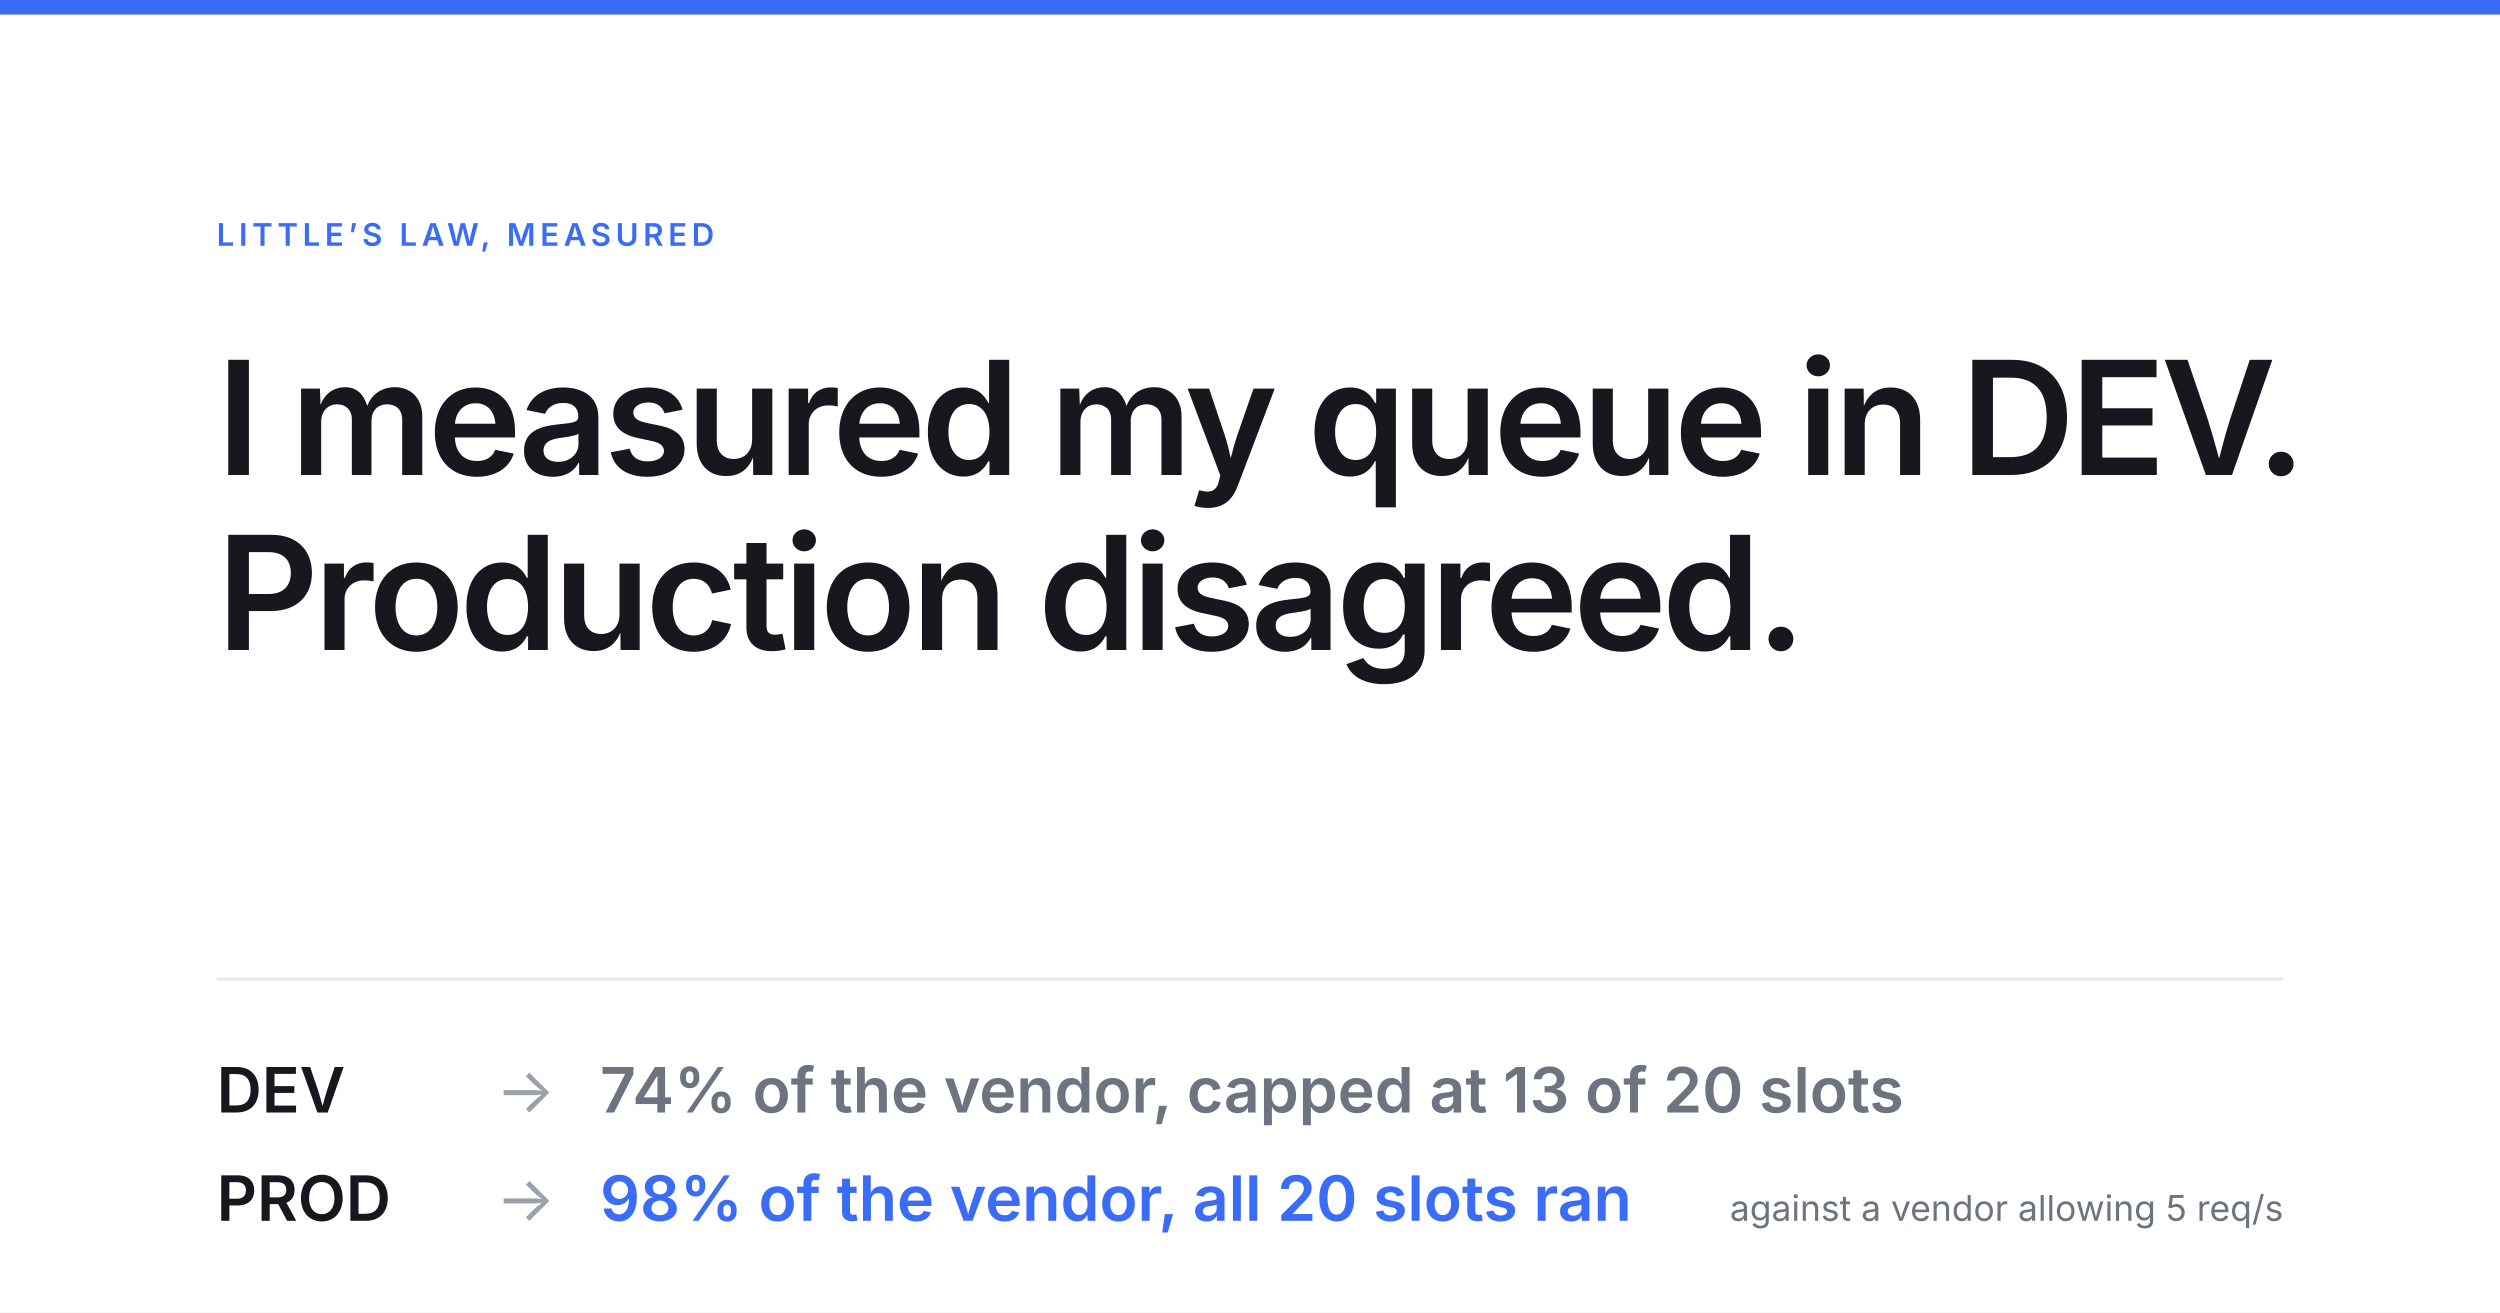
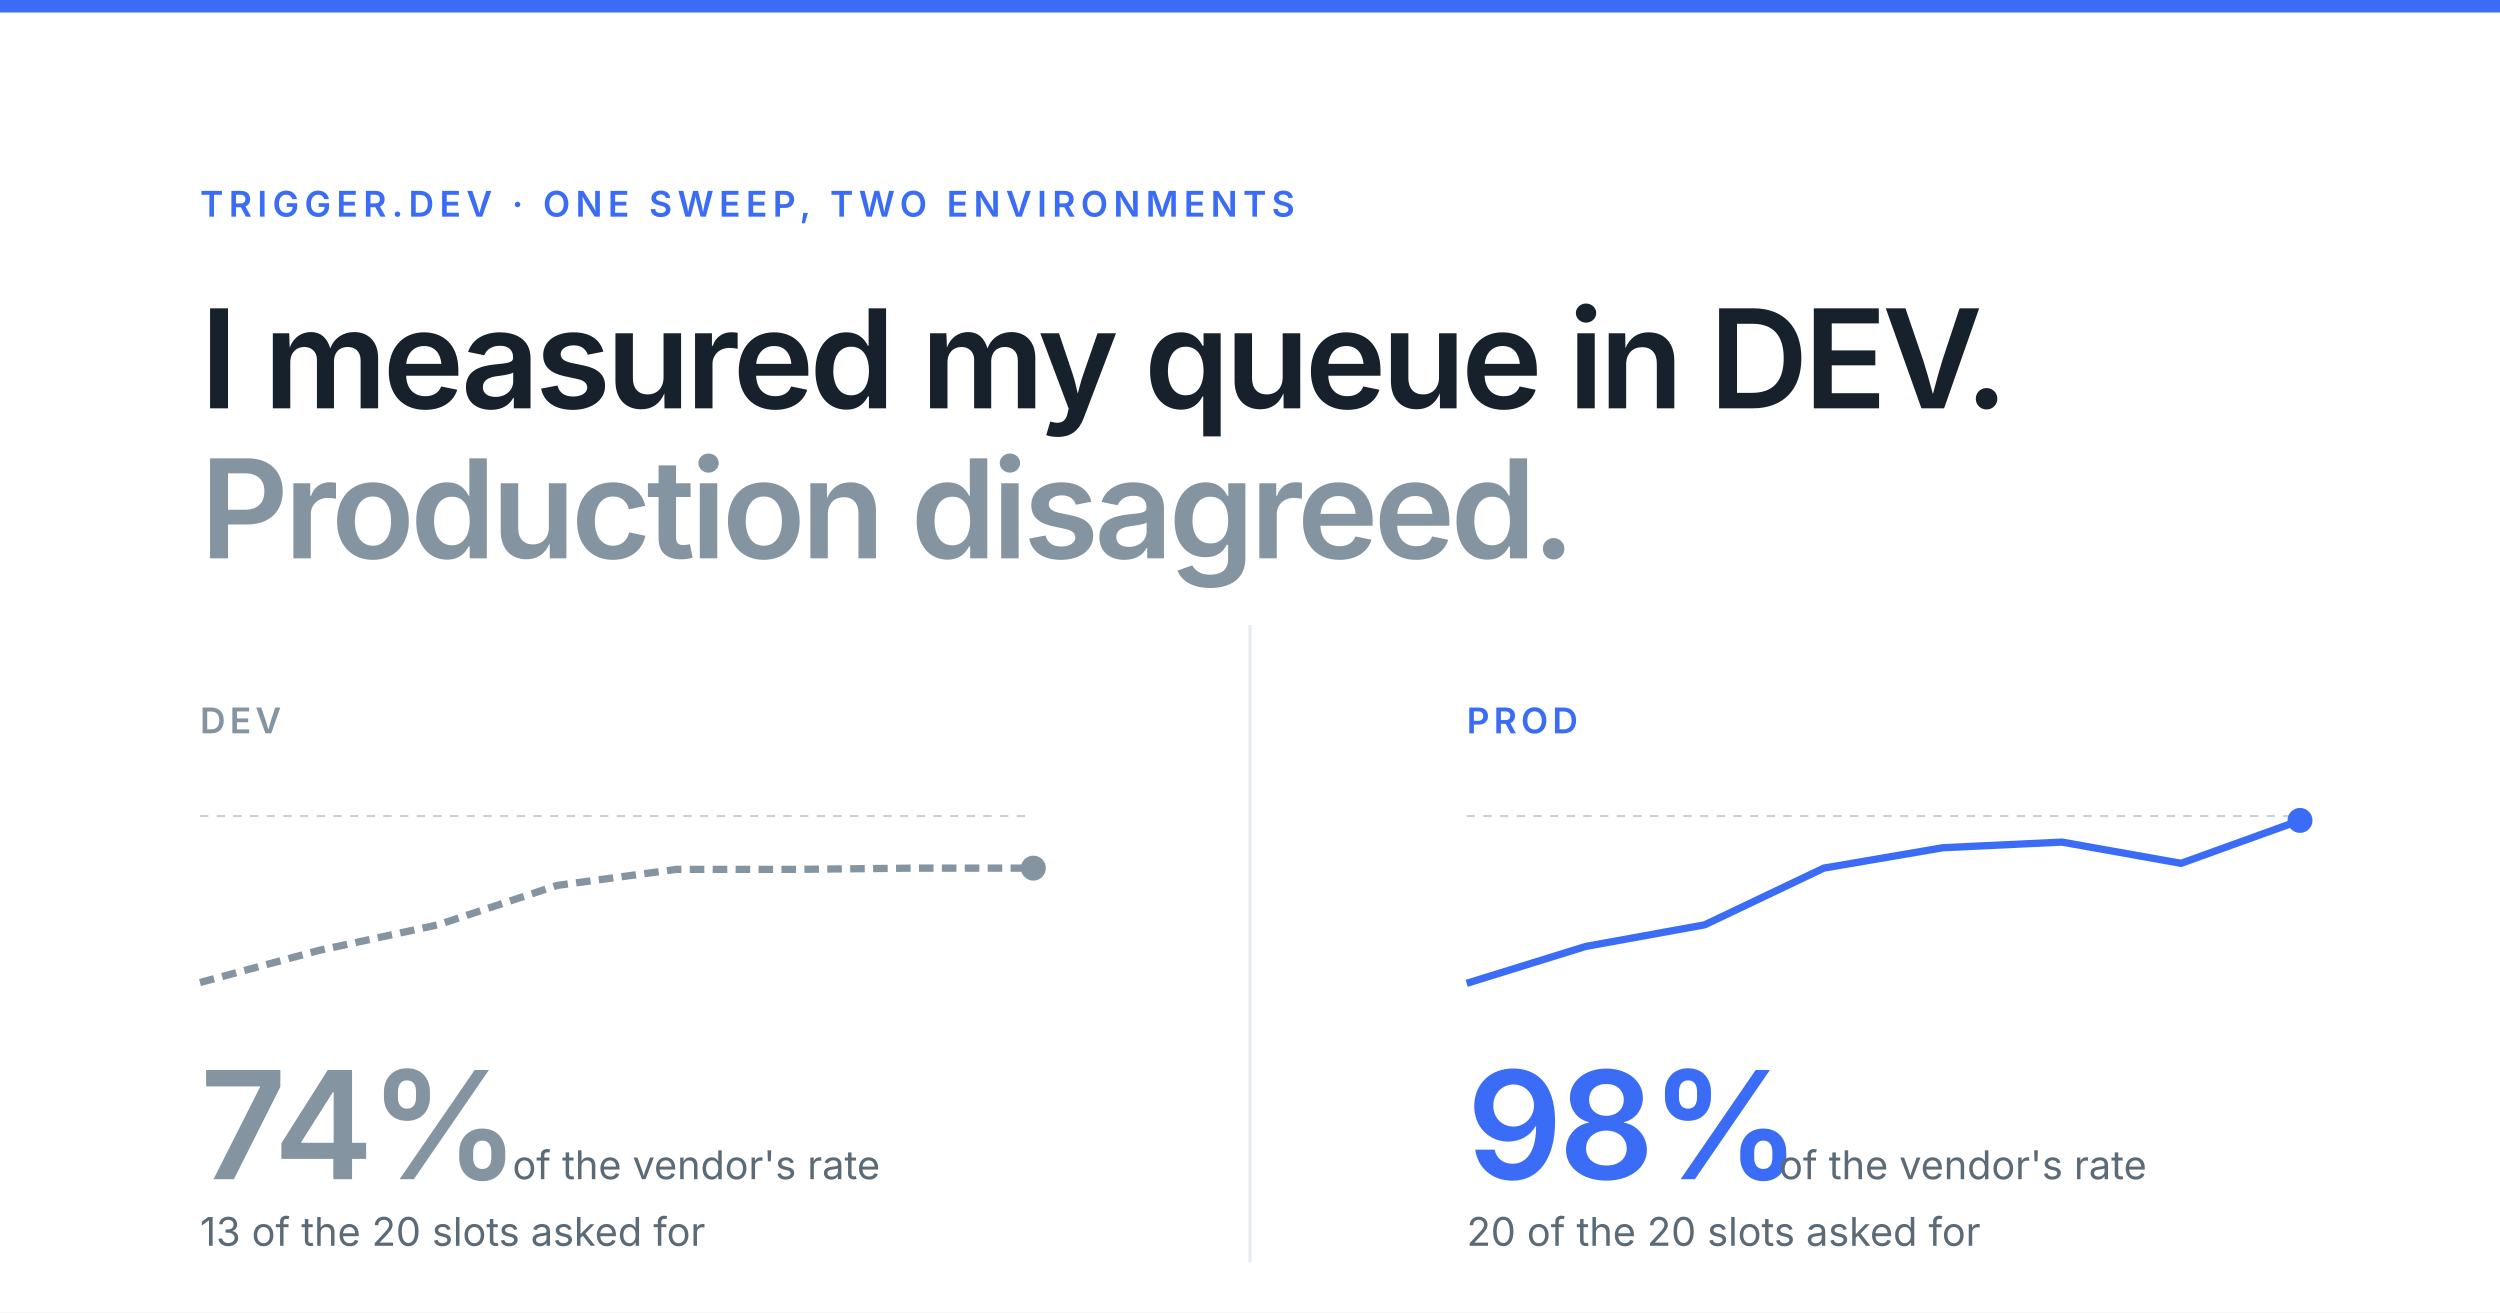
<svg xmlns="http://www.w3.org/2000/svg" viewBox="0 0 1200 630" width="1200" height="630" role="img" aria-labelledby="t d">
  <rect width="1200" height="630" fill="#ffffff" />
-   <rect x="0" y="0" width="1200" height="7" fill="#3b6cf6" />
+   <rect x="0" y="0" width="1200" height="6" fill="#3b6cf6" />
+   <line x1="600" y1="300" x2="600" y2="606" stroke="#e6ebef" stroke-width="1.5" />
  <g font-family="Inter, ui-sans-serif, system-ui, -apple-system, 'Segoe UI', sans-serif">
-     <text x="104" y="118" font-size="15" font-weight="600" letter-spacing="2.2" fill="#3b6cf6">LITTLE’S LAW, MEASURED</text>
-     <text x="104" y="228" font-size="76" font-weight="600" letter-spacing="-2.4" fill="#16181d">I measured my queue in DEV.</text>
-     <text x="104" y="312" font-size="76" font-weight="600" letter-spacing="-2.4" fill="#16181d">Production disagreed.</text>
-     <line x1="104" y1="470" x2="1096" y2="470" stroke="#e7e9ec" stroke-width="1.5" />
-     <text x="104" y="534" font-size="30" font-weight="600" fill="#16181d">DEV</text>
-     <text x="238" y="534" font-size="30" fill="#9aa1ab">→</text>
-     <text x="288" y="534" font-size="30" font-weight="600" fill="#6d7480">74% of the vendor, capped at 13 of 20 slots</text>
-     <text x="104" y="586" font-size="30" font-weight="600" fill="#16181d">PROD</text>
-     <text x="238" y="586" font-size="30" fill="#9aa1ab">→</text>
-     <text x="288" y="586" font-size="30" font-weight="600" fill="#3b6cf6">98% of the vendor, all 20 slots ran</text>
-     <text x="1096" y="586" text-anchor="end" font-size="17" fill="#6d7480">against a vendor allowing 5 req/s</text>
+     <text x="96" y="104" font-size="17" font-weight="600" letter-spacing="2.6" fill="#3b6cf6">TRIGGER.DEV · ONE SWEEP, TWO ENVIRONMENTS</text>
+     <text x="96" y="196" font-size="66" font-weight="600" letter-spacing="-2.2" fill="#16212b">I measured my queue in DEV.</text>
+     <text x="96" y="268" font-size="66" font-weight="600" letter-spacing="-2.2" fill="#8494a1">Production disagreed.</text>
+     <text x="96" y="352" font-size="17" font-weight="600" letter-spacing="2" fill="#8494a1">DEV</text>
+     <line x1="96" y1="391.7" x2="496" y2="391.7" stroke="#c7d1d9" stroke-dasharray="4 4" />
+     <path d="M96.0,471.6 L153.1,456.2 L210.3,443.9 L267.4,425.0 L324.6,417.3 L381.7,417.3 L438.9,416.7 L496.0,416.7" fill="none" stroke="#8494a1" stroke-width="3.5" stroke-dasharray="7 4" />
+     <circle cx="496.0" cy="416.7" r="6" fill="#8494a1" />
+     <text x="96" y="566" font-size="72" font-weight="600" letter-spacing="-2" fill="#8494a1">74%</text>
+     <text x="246" y="566" font-size="19" fill="#5b6a77">of the vendor's rate</text>
+     <text x="96" y="598" font-size="19" fill="#5b6a77">13 of the 20 slots asked for</text>
+     <text x="704" y="352" font-size="17" font-weight="600" letter-spacing="2" fill="#3b6cf6">PROD</text>
+     <line x1="704" y1="391.7" x2="1104" y2="391.7" stroke="#c7d1d9" stroke-dasharray="4 4" />
+     <path d="M704.0,472.0 L761.1,454.3 L818.3,443.9 L875.4,416.7 L932.6,406.9 L989.7,404.2 L1046.9,414.4 L1104.0,393.8" fill="none" stroke="#3b6cf6" stroke-width="3.5" />
+     <circle cx="1104.0" cy="393.8" r="6" fill="#3b6cf6" />
+     <text x="704" y="566" font-size="72" font-weight="600" letter-spacing="-2" fill="#3b6cf6">98%</text>
+     <text x="854" y="566" font-size="19" fill="#5b6a77">of the vendor's rate</text>
+     <text x="704" y="598" font-size="19" fill="#5b6a77">20 of the 20 slots asked for</text>
  </g>
</svg>
